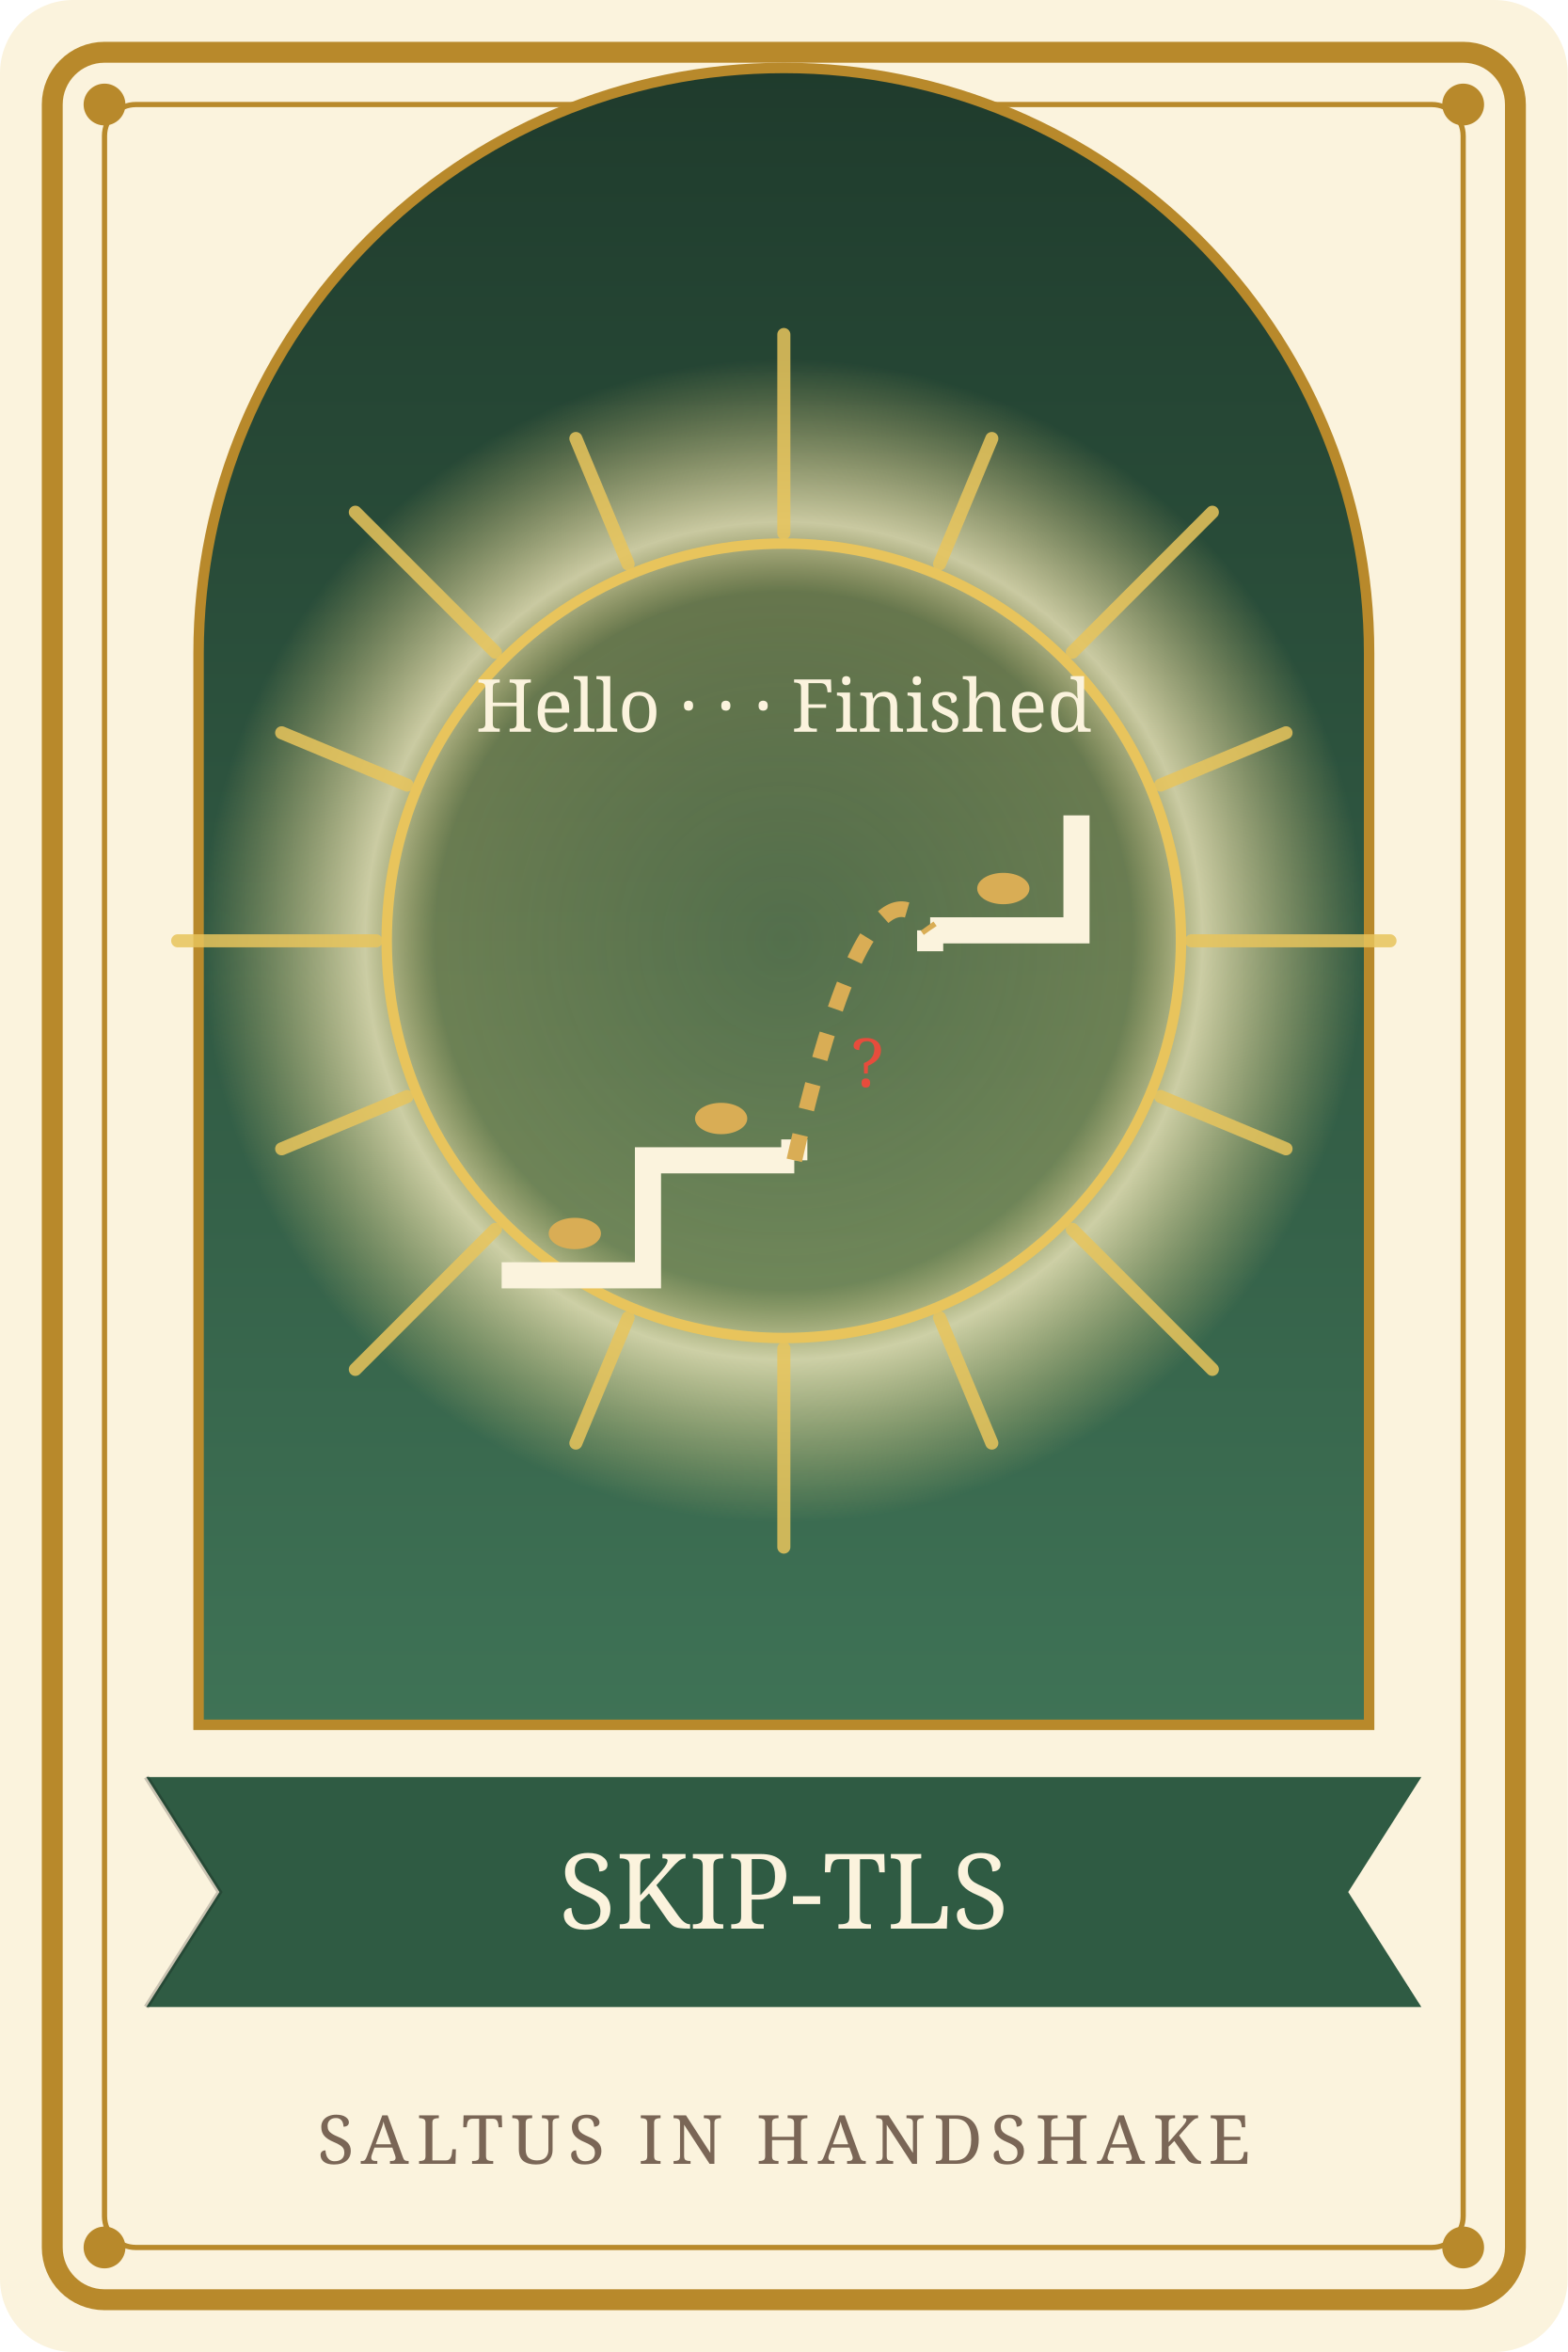
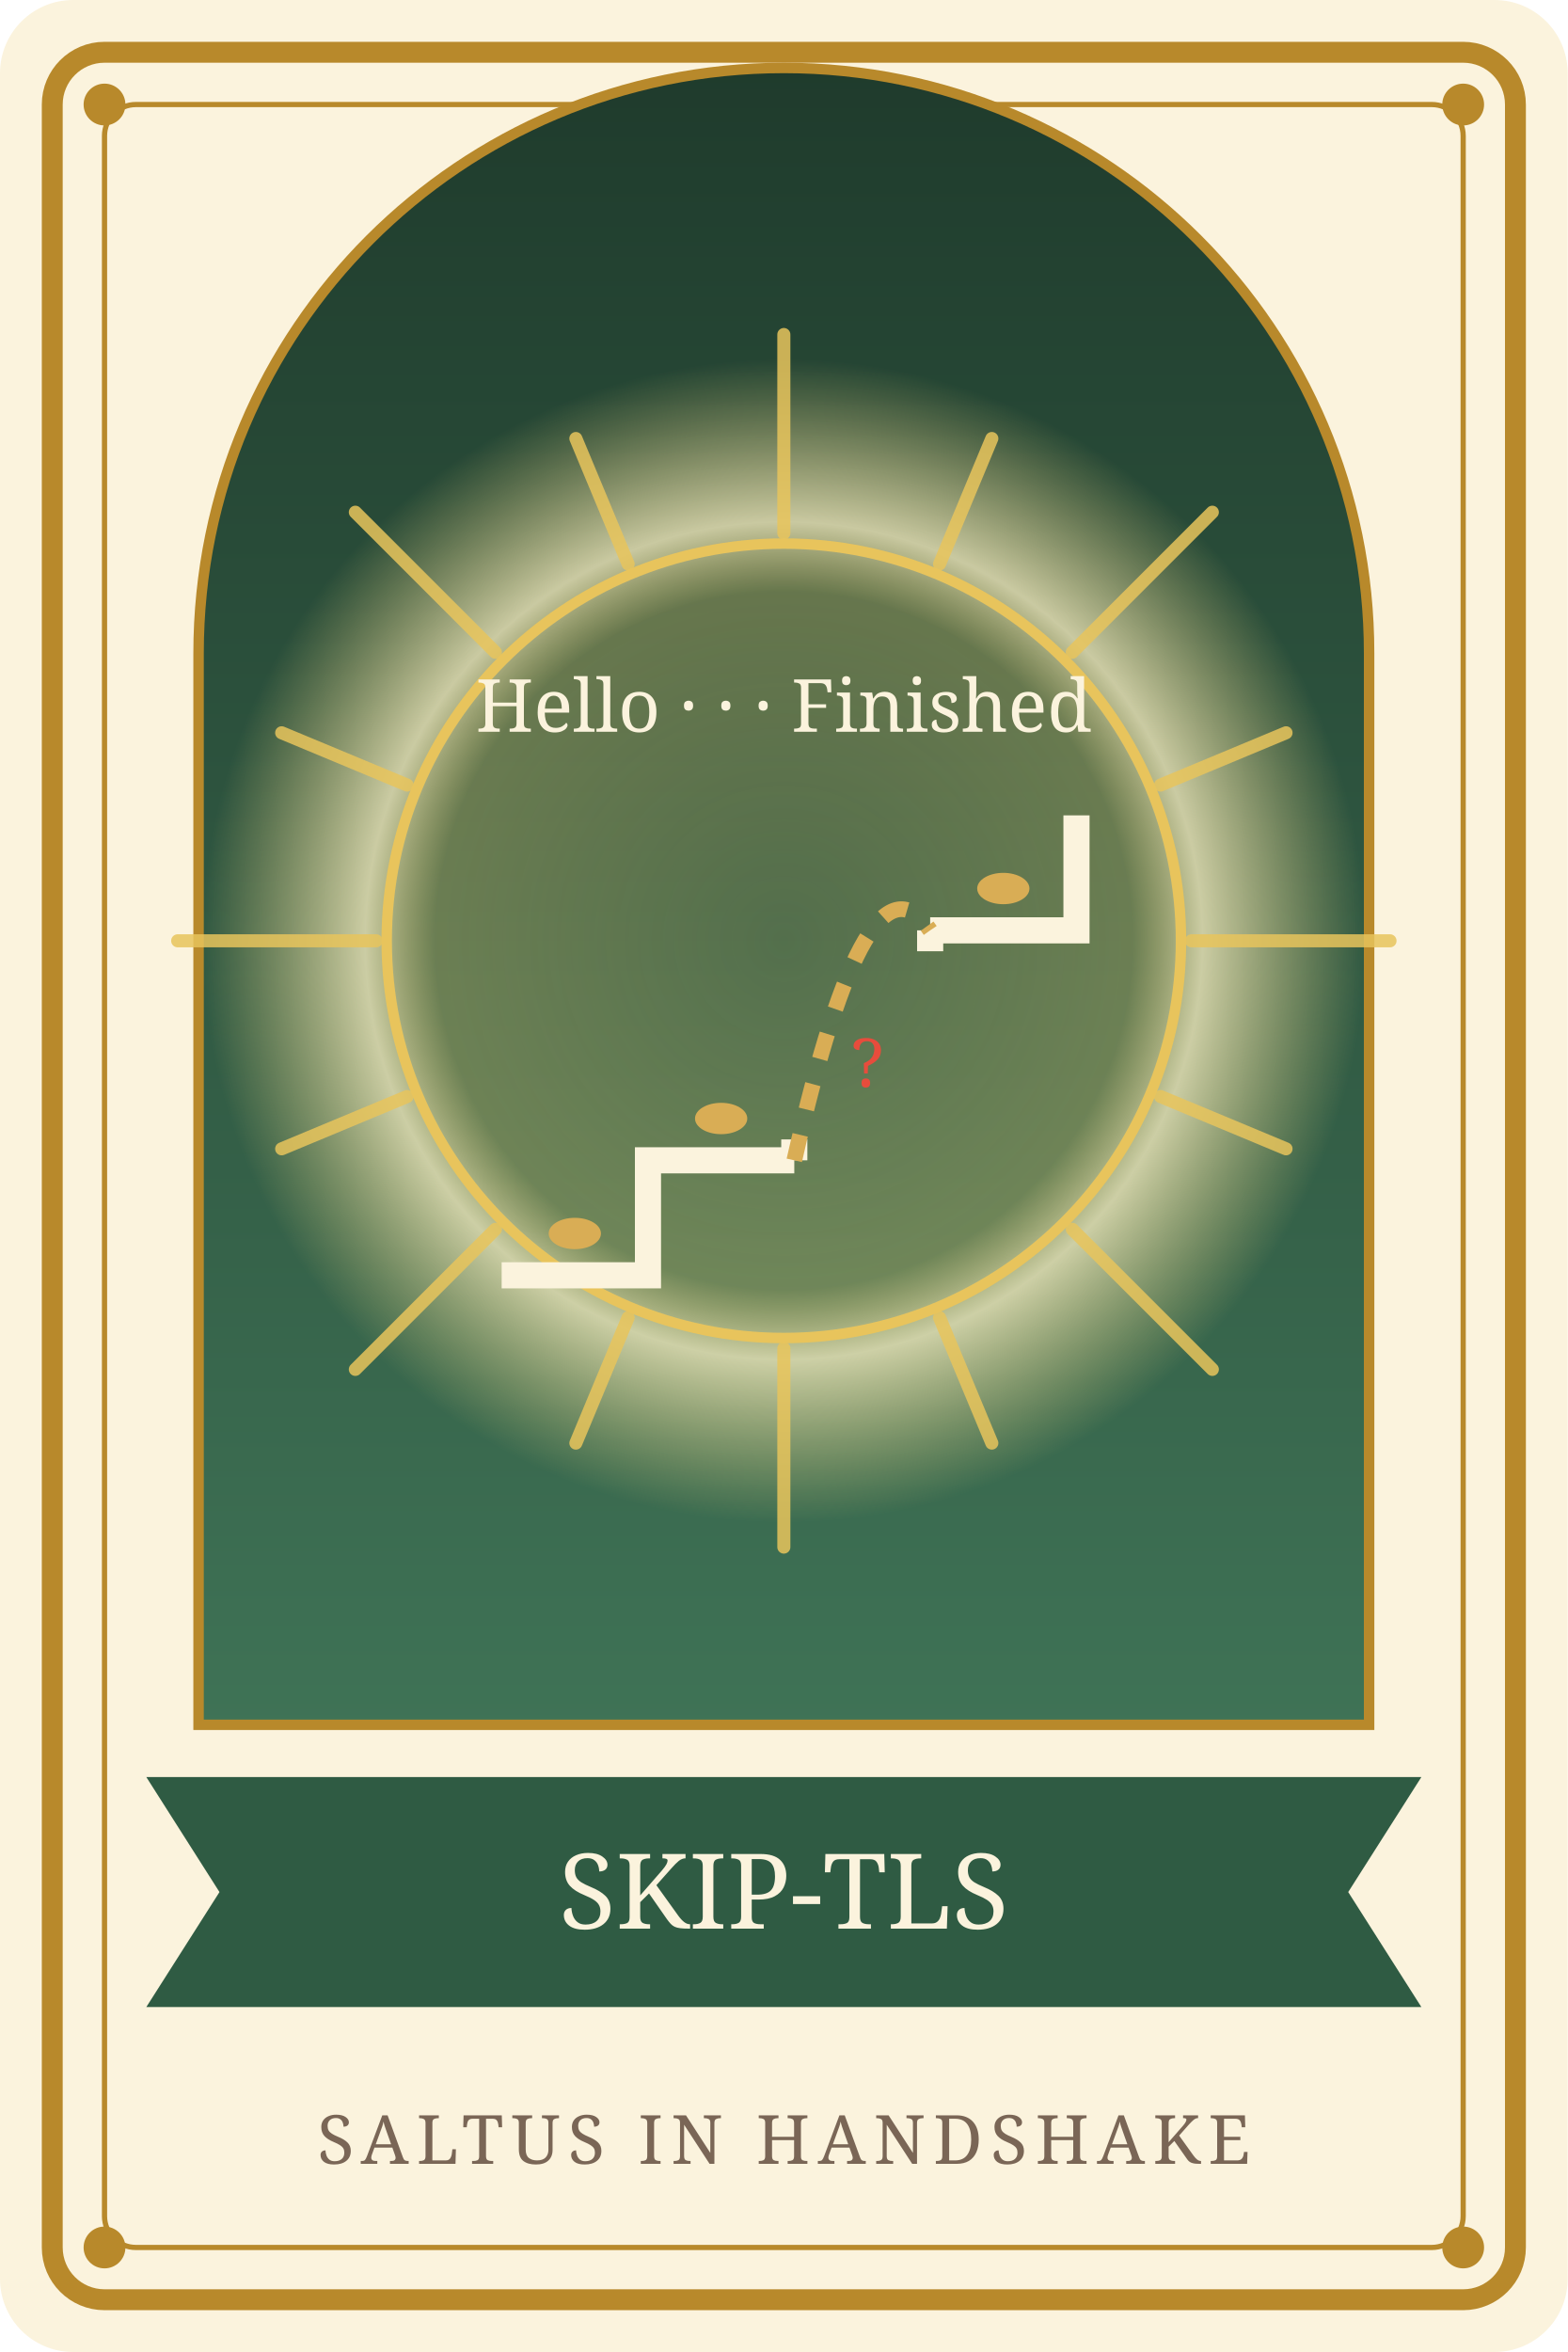
<svg xmlns="http://www.w3.org/2000/svg" viewBox="0 0 300 450" role="img" aria-label="SKIP-TLS">
  <defs>
    <radialGradient id="s-skip-tls-halo">
      <stop offset="0%" stop-color="#f5d77a" stop-opacity="0.18" />
      <stop offset="60%" stop-color="#f5d77a" stop-opacity="0.3" />
      <stop offset="72%" stop-color="#fff3c4" stop-opacity="0.75" />
      <stop offset="100%" stop-color="#f5d77a" stop-opacity="0" />
    </radialGradient>
    <linearGradient id="s-skip-tls-niche" x1="0" y1="0" x2="0" y2="1">
      <stop offset="0%" stop-color="#1f3b2c" />
      <stop offset="100%" stop-color="#3f7356" />
    </linearGradient>
  </defs>
  <rect width="300" height="450" rx="14" fill="#fbf3dd" />
  <rect x="10" y="10" width="280" height="430" rx="10" fill="none" stroke="#b8892b" stroke-width="4" />
  <rect x="20" y="20" width="260" height="410" rx="6" fill="none" stroke="#b8892b" stroke-width="1" />
  <g fill="#b8892b">
    <circle cx="20" cy="20" r="4" />
    <circle cx="280" cy="20" r="4" />
    <circle cx="20" cy="430" r="4" />
    <circle cx="280" cy="430" r="4" />
  </g>
  <path d="M38 330 V125 A112 112 0 0 1 262 125 V330 Z" fill="url(#s-skip-tls-niche)" stroke="#b8892b" stroke-width="2" />
  <circle cx="150" cy="180" r="112" fill="url(#s-skip-tls-halo)" />
  <g stroke="#e8c45c" stroke-width="2.5" stroke-linecap="round" opacity="0.85">
    <line x1="228.0" y1="180.0" x2="266.0" y2="180.0" />
    <line x1="222.1" y1="209.8" x2="246.1" y2="219.8" />
    <line x1="205.2" y1="235.2" x2="232.0" y2="262.0" />
    <line x1="179.8" y1="252.1" x2="189.8" y2="276.1" />
    <line x1="150.0" y1="258.0" x2="150.0" y2="296.0" />
    <line x1="120.2" y1="252.1" x2="110.2" y2="276.1" />
    <line x1="94.8" y1="235.2" x2="68.0" y2="262.0" />
    <line x1="77.9" y1="209.8" x2="53.9" y2="219.8" />
    <line x1="72.0" y1="180.0" x2="34.0" y2="180.0" />
    <line x1="77.9" y1="150.2" x2="53.9" y2="140.2" />
    <line x1="94.8" y1="124.8" x2="68.0" y2="98.0" />
    <line x1="120.2" y1="107.9" x2="110.2" y2="83.9" />
    <line x1="150.0" y1="102.0" x2="150.0" y2="64.0" />
    <line x1="179.8" y1="107.9" x2="189.8" y2="83.9" />
    <line x1="205.2" y1="124.8" x2="232.0" y2="98.0" />
    <line x1="222.1" y1="150.2" x2="246.1" y2="140.2" />
  </g>
  <circle cx="150" cy="180" r="76" fill="none" stroke="#e8c45c" stroke-width="2" />
  <g>
    <path d="M96 244 H124 V222 H152" fill="none" stroke="#fbf3dd" stroke-width="5" />
    <path d="M178 178 H206 V156" fill="none" stroke="#fbf3dd" stroke-width="5" />
    <path d="M152 222 V218 M178 178 V182" stroke="#fbf3dd" stroke-width="5" />
    <path d="M152 222 Q166 160 178 178" fill="none" stroke="#d9ad55" stroke-width="3" stroke-dasharray="5 5" />
    <g fill="#d9ad55">
      <ellipse cx="110" cy="236" rx="5" ry="3" />
      <ellipse cx="138" cy="214" rx="5" ry="3" />
      <ellipse cx="192" cy="170" rx="5" ry="3" />
    </g>
    <text x="166" y="208" text-anchor="middle" font-family="'EB Garamond', Georgia, serif" font-size="13" fill="#e74c3c">?</text>
    <text x="150" y="140" text-anchor="middle" font-family="'EB Garamond', Georgia, serif" font-size="14" fill="#fbf3dd">Hello · · · Finished</text>
  </g>
  <path d="M28 340 h244 l-14 22 l14 22 h-244 l14 -22 z" fill="#2f5b43" />
-   <path d="M28 340 l14 22 l-14 22" fill="none" stroke="#00000033" stroke-width="1" />
  <text x="150" y="369" text-anchor="middle" font-family="'EB Garamond', Georgia, serif" font-size="20" fill="#fbf3dd">SKIP-TLS</text>
  <text x="150" y="414" text-anchor="middle" font-family="'EB Garamond', Georgia, serif" font-size="13" letter-spacing="1.5" fill="#7a6656">SALTUS IN HANDSHAKE</text>
</svg>
